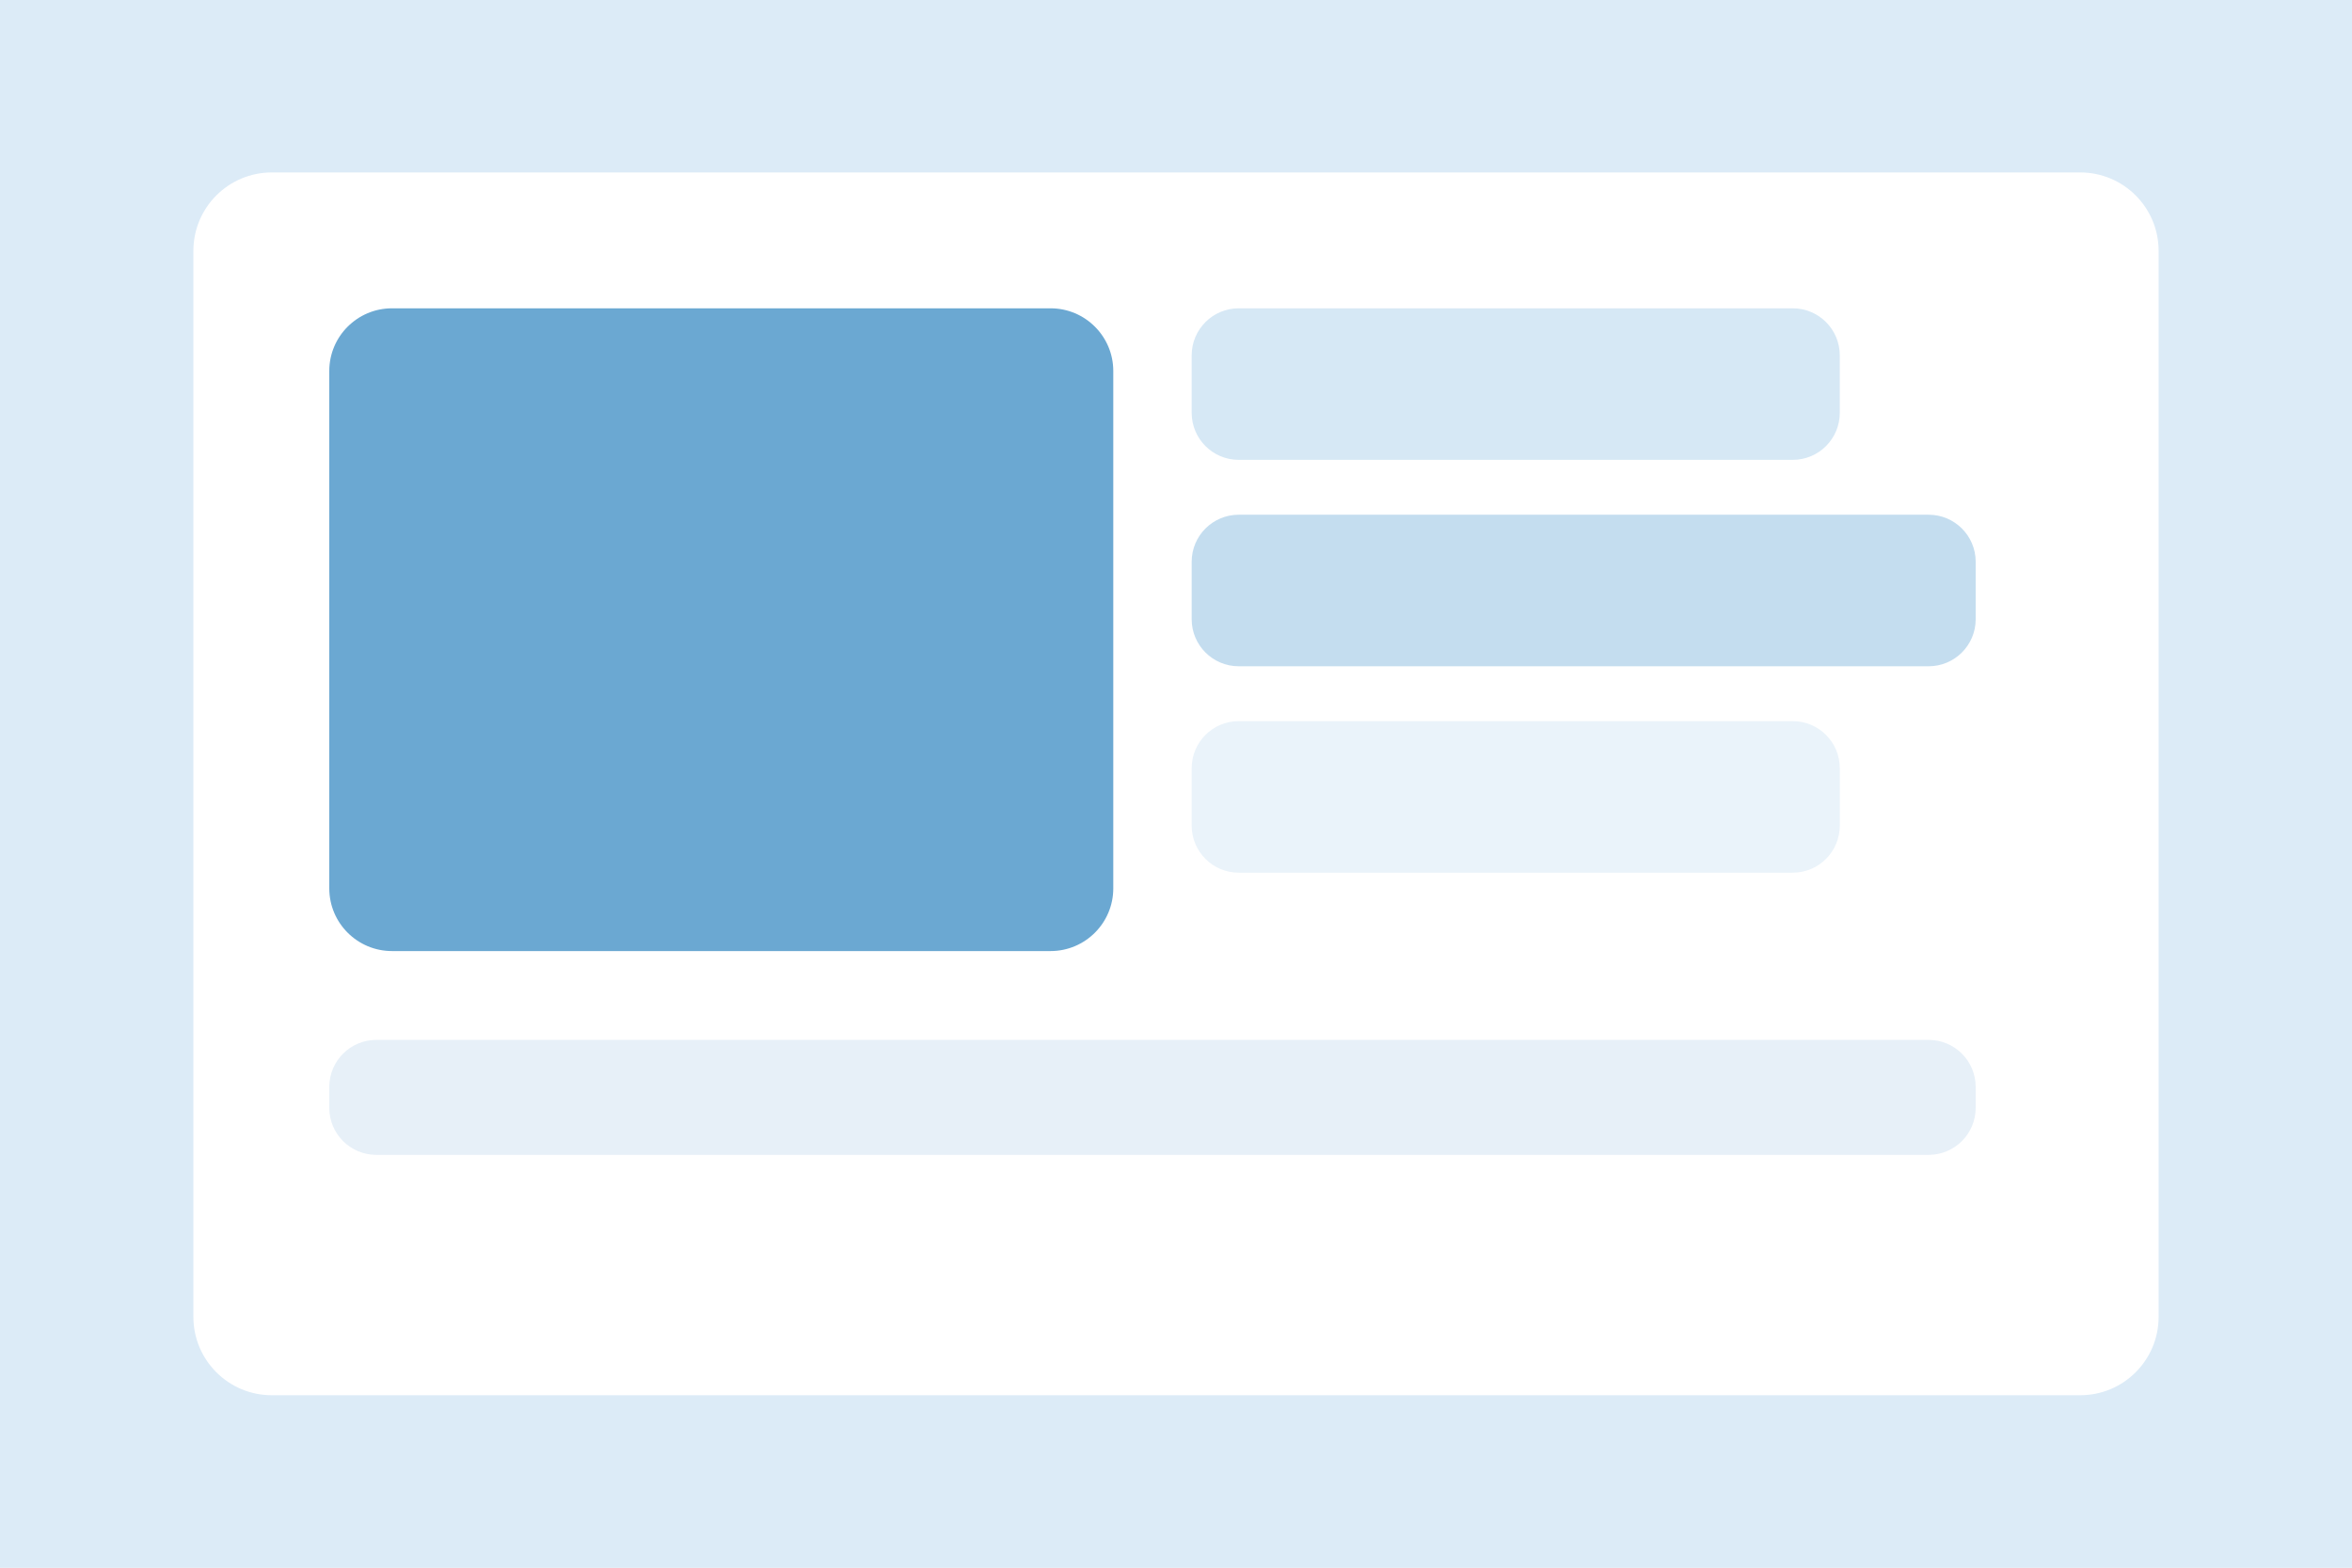
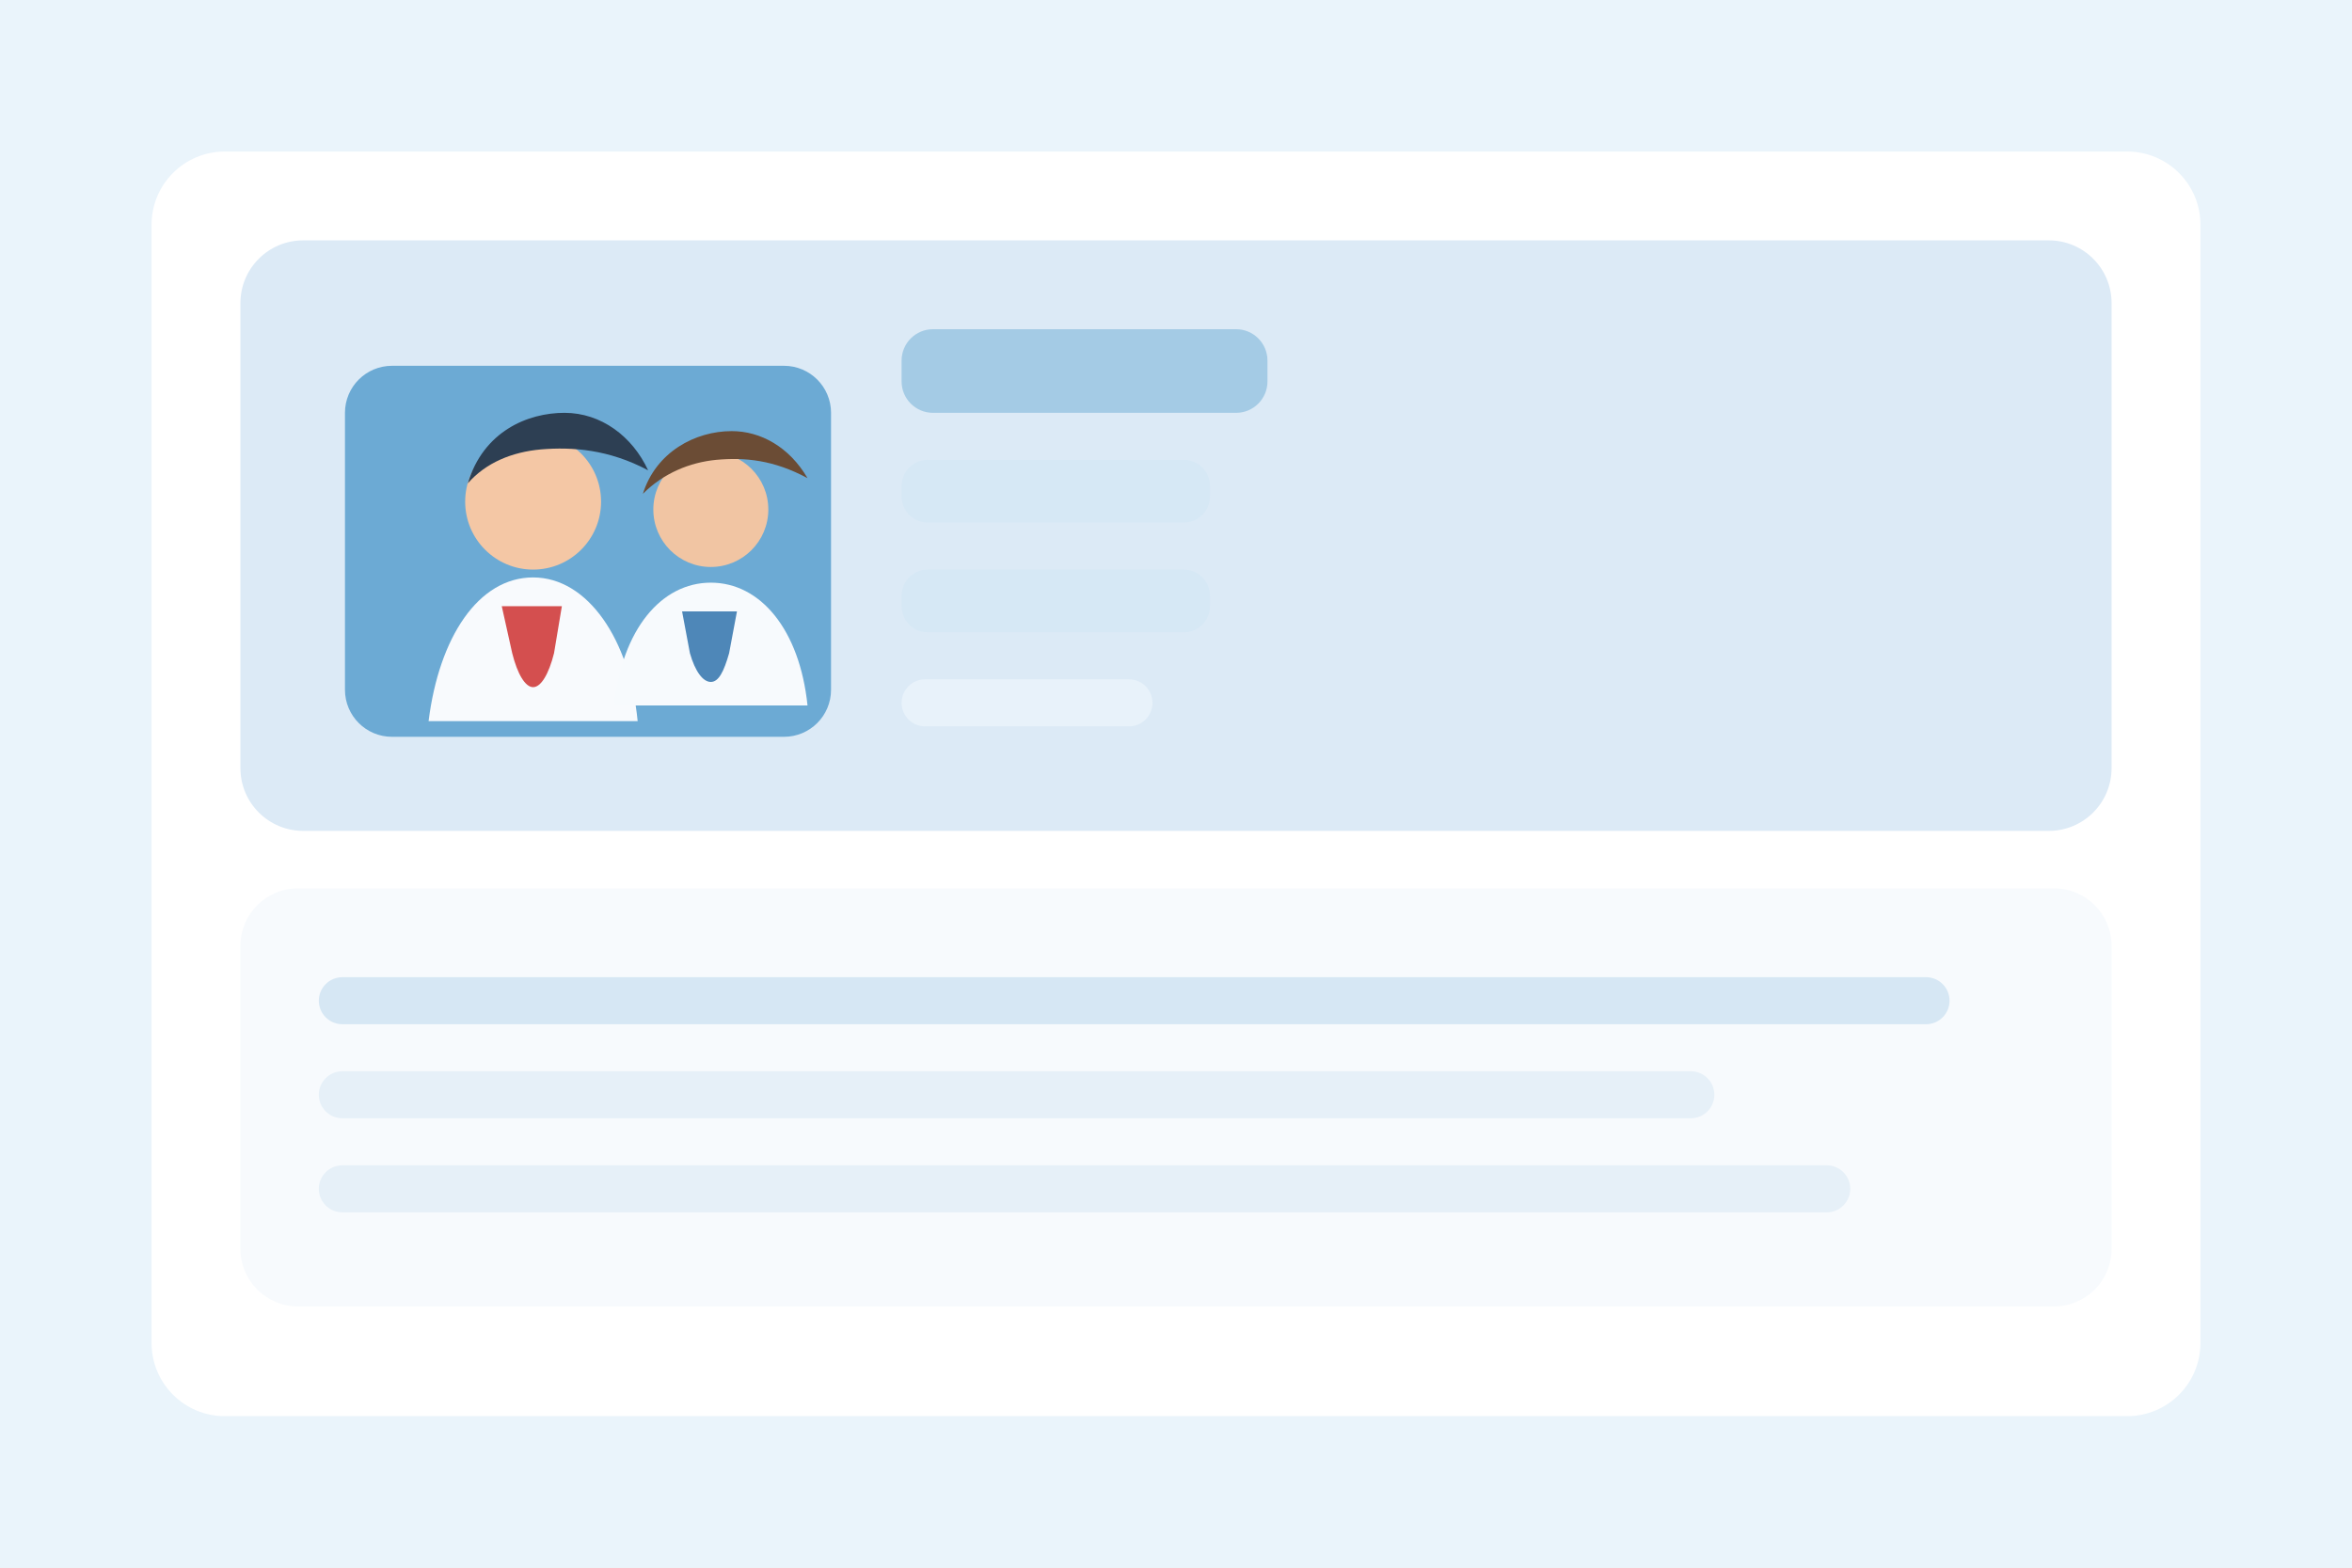
<svg xmlns="http://www.w3.org/2000/svg" width="900" height="600" viewBox="0 0 900 600" fill="none">
-   <rect width="900" height="600" fill="#DCEBF7" />
-   <rect x="74" y="66" width="752" height="468" rx="30" fill="#FFFFFF" />
-   <rect x="126" y="118" width="300" height="246" rx="24" fill="#6BA8D2" />
-   <rect x="456" y="118" width="248" height="58" rx="18" fill="#D6E8F5" />
-   <rect x="456" y="197" width="300" height="58" rx="18" fill="#C4DDEF" />
-   <rect x="456" y="276" width="248" height="58" rx="18" fill="#EAF3FA" />
-   <rect x="126" y="398" width="630" height="44" rx="18" fill="#E7F0F8" />
+   <rect width="900" height="600" fill="#EAF4FB" />
+   <rect x="58" y="58" width="784" height="484" rx="28" fill="#FFFFFF" />
+   <rect x="92" y="92" width="716" height="226" rx="24" fill="#DCEAF6" />
+   <rect x="132" y="140" width="186" height="142" rx="18" fill="#6CAAD4" />
+   <rect x="345" y="126" width="140" height="32" rx="12" fill="#A4CBE5" />
+   <rect x="345" y="176" width="118" height="24" rx="10" fill="#D6E8F5" />
+   <rect x="345" y="218" width="118" height="24" rx="10" fill="#D6E8F5" />
+   <rect x="345" y="260" width="96" height="18" rx="9" fill="#E8F2FA" />
+   <g transform="translate(158 158)">
+     <circle cx="46" cy="34" r="26" fill="#F4C7A5" />
+     <path d="M21 27C27 7 44 0 58 0C72 0 84 9 90 22C75 14 61 13 49 14C38 15 28 19 21 27Z" fill="#2D3F53" />
+     <path d="M6 118C10 86 25 63 46 63C67 63 83 87 86 118H6Z" fill="#F8FAFD" />
+     <path d="M34 74H57L54 92C52 100 49 105 46 105C43 105 40 100 38 92L34 74Z" fill="#D44F4F" />
+   </g>
+   <g transform="translate(230 165)">
+     <circle cx="42" cy="30" r="22" fill="#F1C5A3" />
+     <path d="M16 24C21 8 36 0 50 0C61 0 72 6 79 18C66 11 55 10 44 11C34 12 24 16 16 24Z" fill="#6B4C35" />
+     <path d="M5 105C8 76 23 58 42 58C61 58 76 76 79 105H5Z" fill="#F7FAFD" />
+     <path d="M31 69H52L49 85C47 92 45 96 42 96C39 96 36 92 34 85L31 69Z" fill="#4E87B8" />
+   </g>
+   <rect x="92" y="340" width="716" height="160" rx="22" fill="#F7FAFD" />
+   <rect x="122" y="374" width="624" height="18" rx="9" fill="#D6E7F4" />
+   <rect x="122" y="410" width="534" height="18" rx="9" fill="#E6F0F8" />
+   <rect x="122" y="446" width="586" height="18" rx="9" fill="#E6F0F8" />
</svg>
